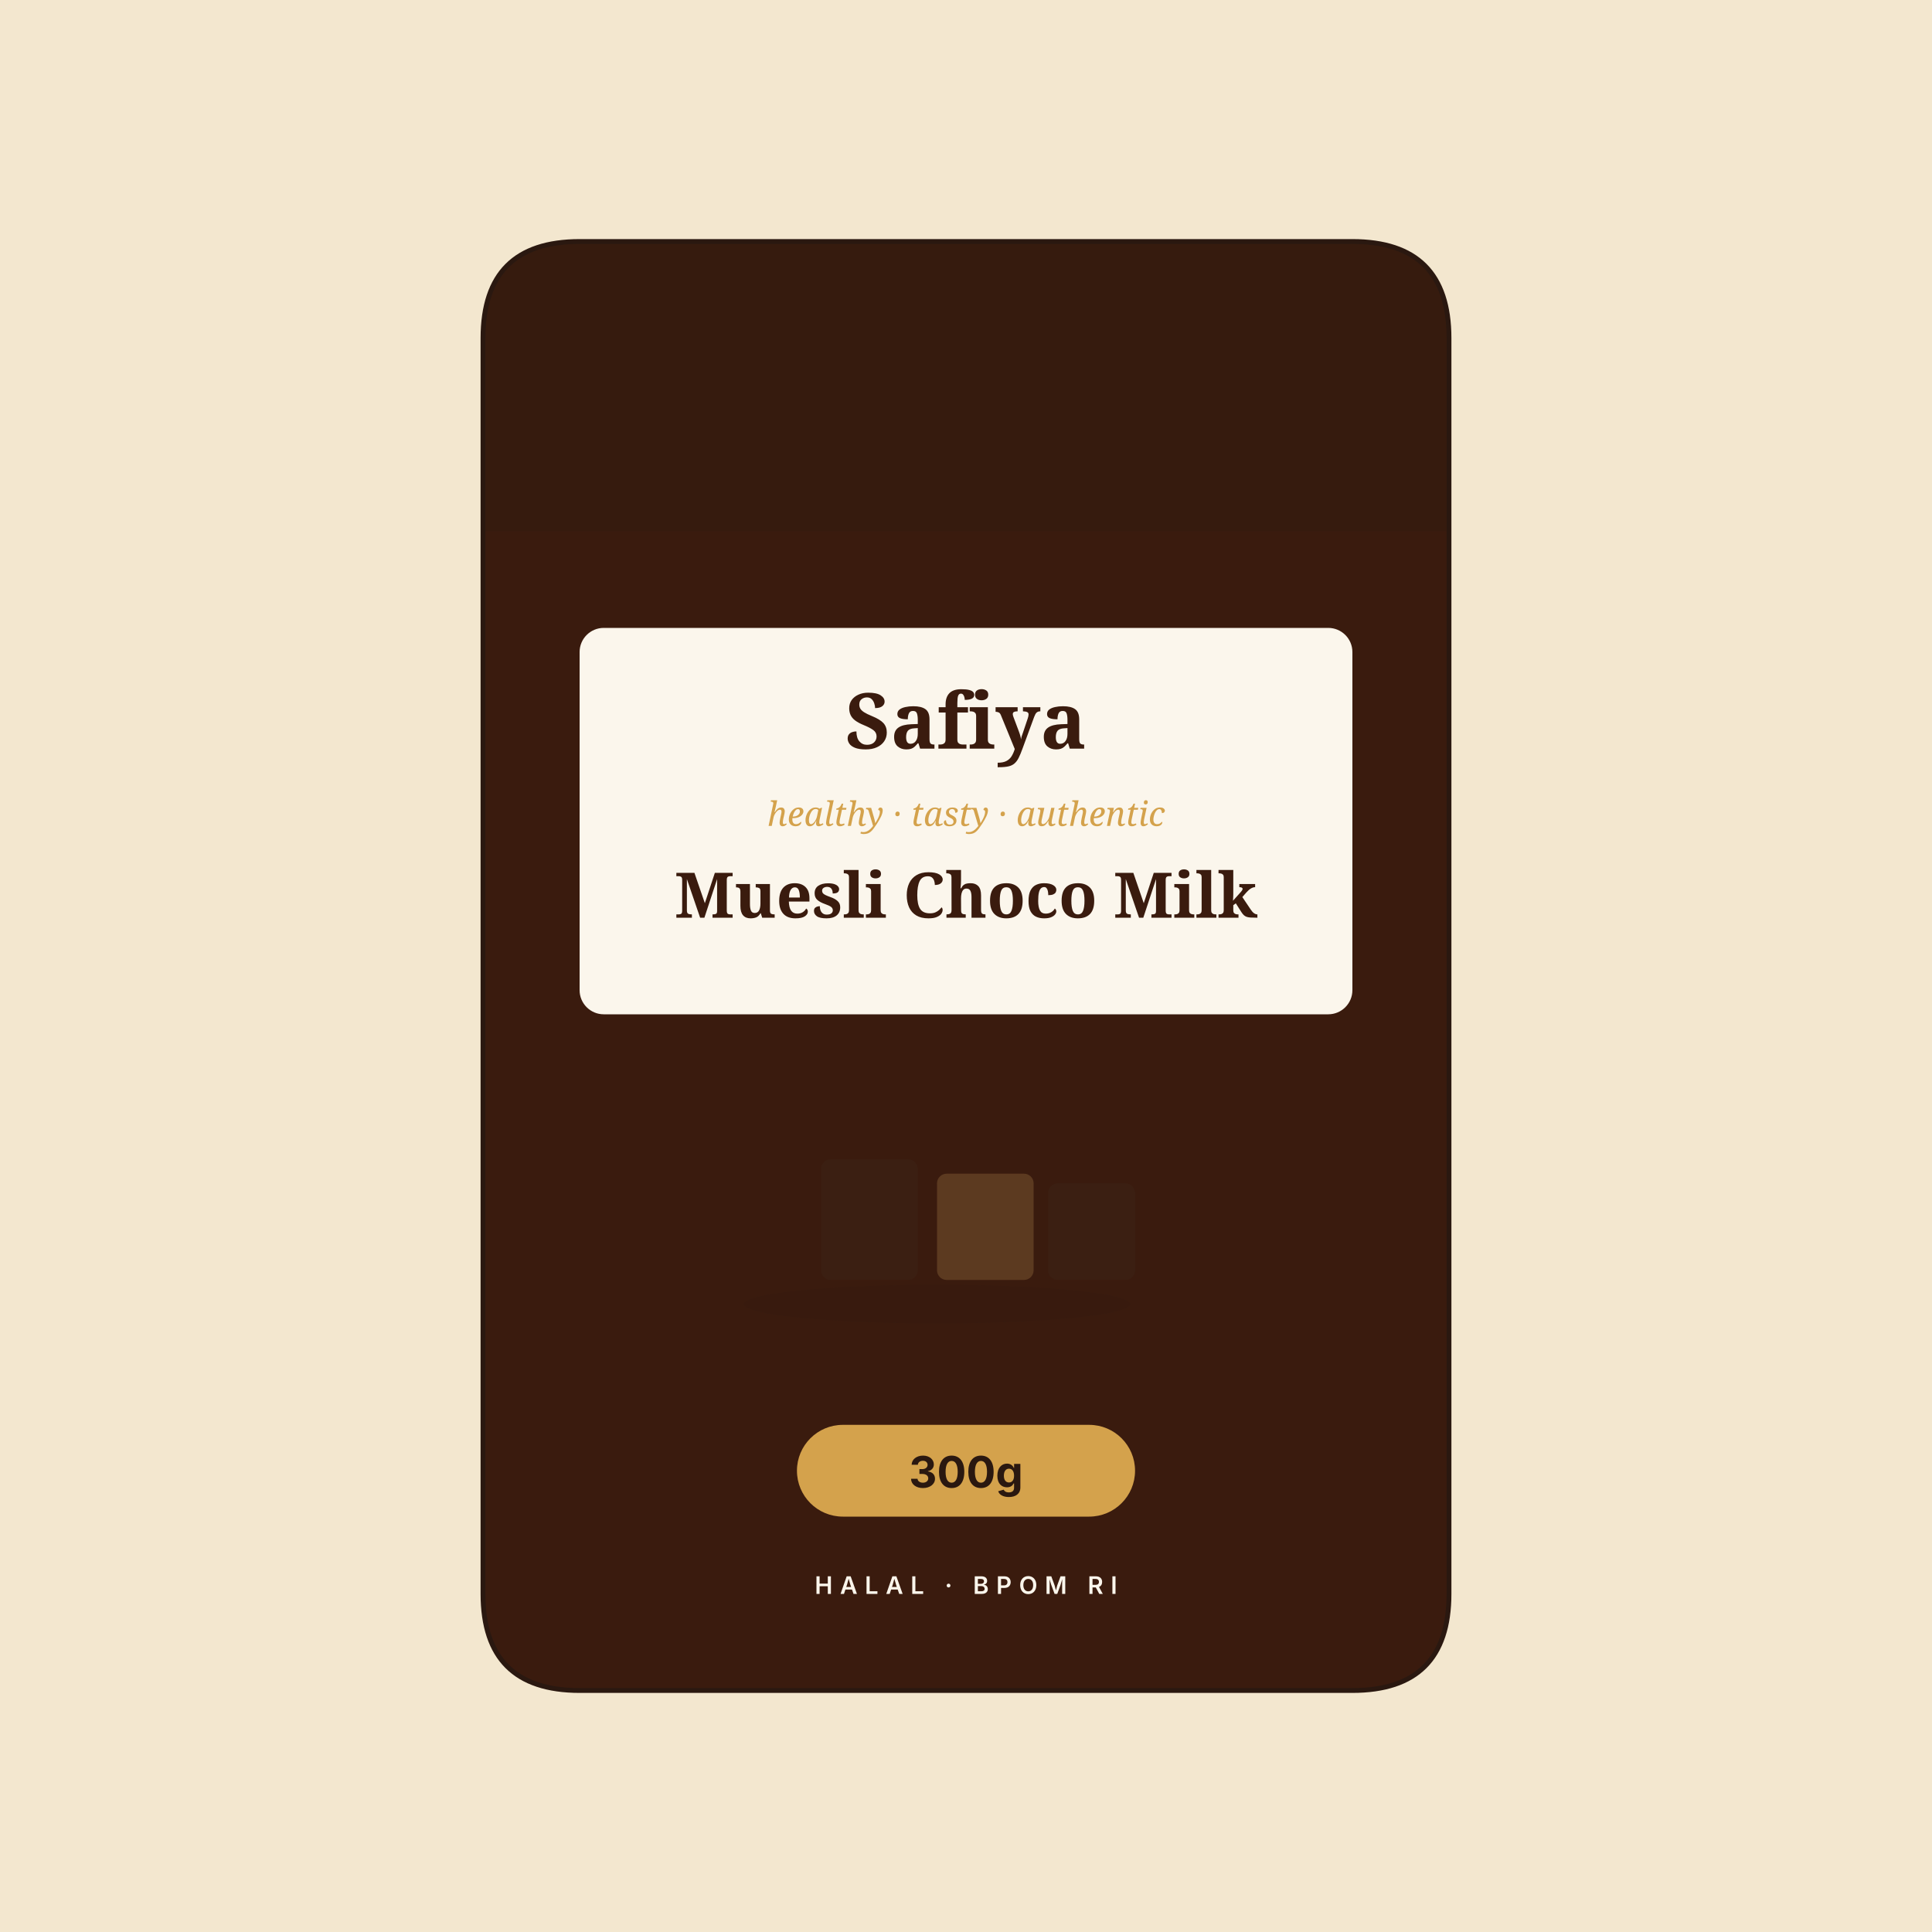
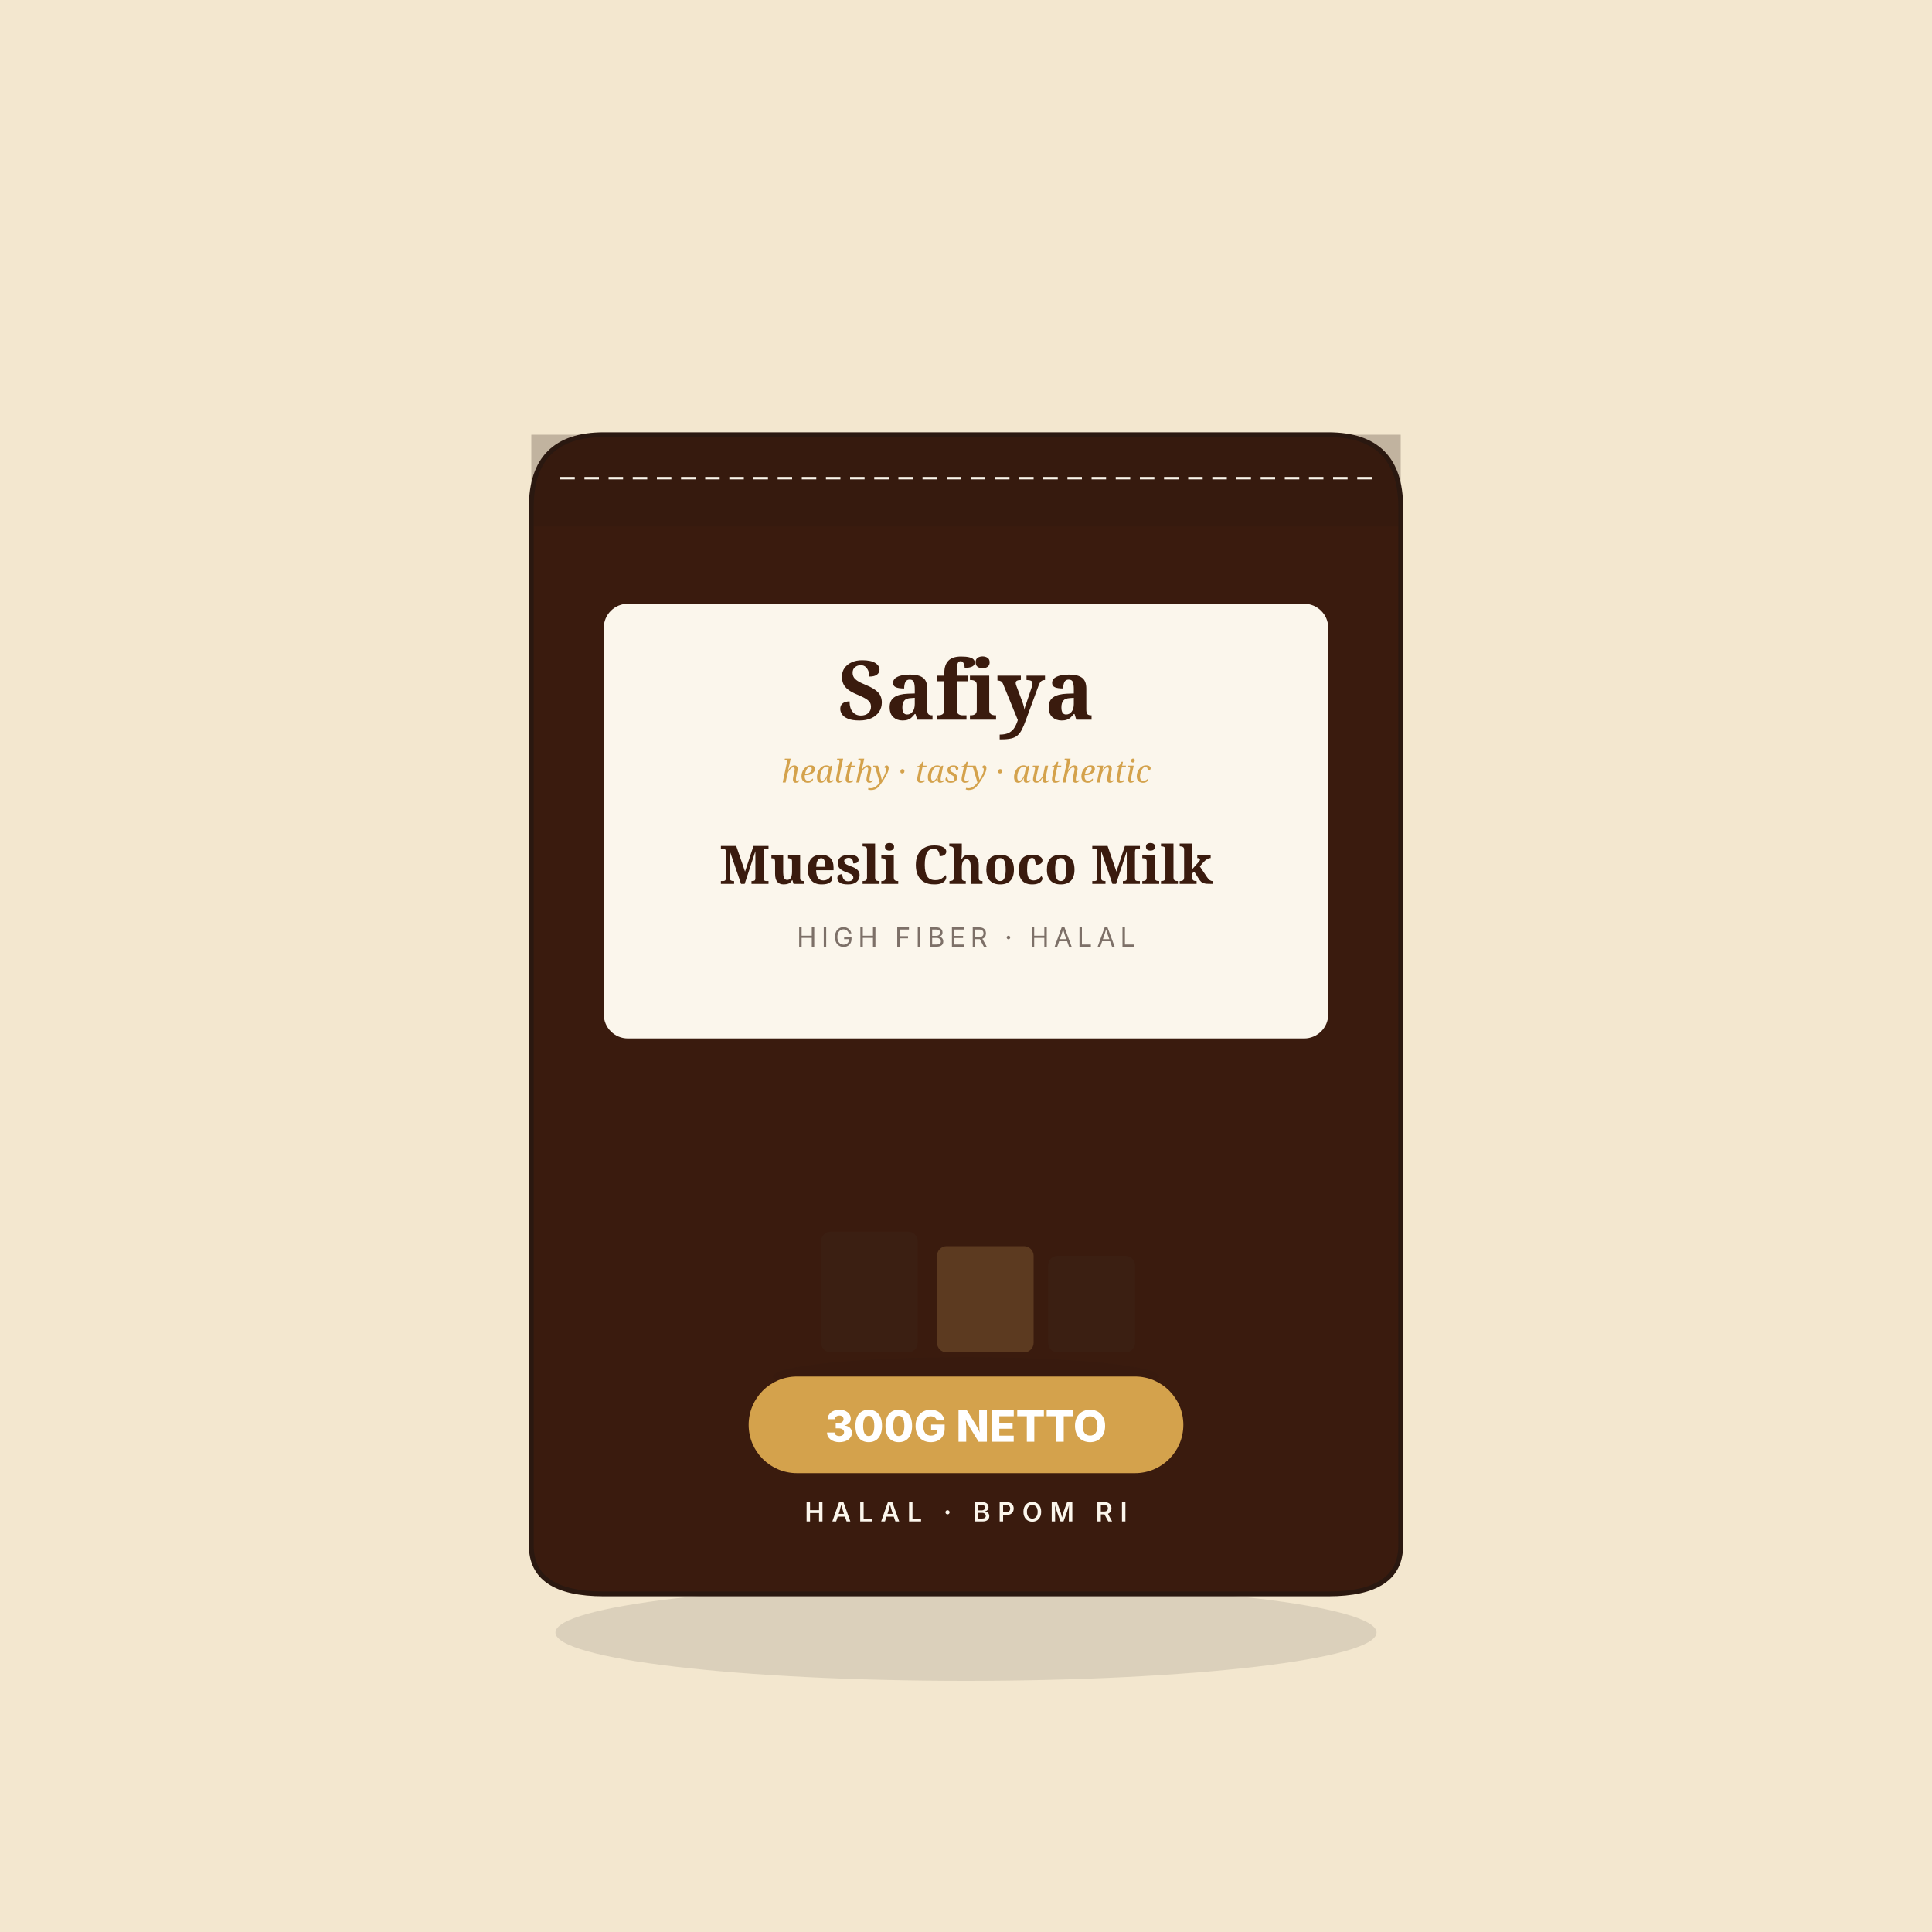
<svg xmlns="http://www.w3.org/2000/svg" viewBox="0 0 800 800" preserveAspectRatio="xMidYMid slice">
  <rect width="800" height="800" fill="#F3E7CF" />
-   <g transform="translate(400,400)">
-     <path d="M -200 -260 Q -200 -300 -160 -300 L 160 -300 Q 200 -300 200 -260 L 200 260 Q 200 300 160 300 L -160 300 Q -200 300 -200 260 Z" fill="#3A1B0E" stroke="#2A1810" stroke-width="2" />
-     <path d="M -200 -260 Q -200 -300 -160 -300 L 160 -300 Q 200 -300 200 -260 L 200 -180 L -200 -180 Z" fill="#2A1810" opacity="0.2" />
-     <rect x="-160" y="-140" width="320" height="160" rx="10" fill="#FBF6EC" />
-     <text x="0" y="-90" font-family="Georgia, serif" font-size="32" font-weight="700" fill="#3A1B0E" text-anchor="middle">Safiya</text>
-     <text x="0" y="-58" font-family="Georgia, serif" font-size="14" font-style="italic" fill="#D4A24C" text-anchor="middle">healthy · tasty · authentic</text>
-     <text x="0" y="-20" font-family="Georgia, serif" font-size="26" font-weight="700" fill="#3A1B0E" text-anchor="middle">Muesli Choco Milk</text>
-     <g transform="translate(0,90)">
+   <g transform="translate(400,420)">
+     <ellipse cx="0" cy="256" rx="170" ry="20" fill="#000" opacity="0.1" />
+     <path d="M -180 -210            Q -180 -240 -150 -240            L 150 -240            Q 180 -240 180 -210            L 180 220            Q 180 240 150 240            L -150 240            Q -180 240 -180 220 Z" fill="#3A1B0E" stroke="#2A1810" stroke-width="2" />
+     <rect x="-180" y="-240" width="360" height="38" fill="#2A1810" opacity="0.25" />
+     <line x1="-168" y1="-222" x2="168" y2="-222" stroke="#FBF6EC" stroke-width="1" stroke-dasharray="6 4" />
+     <rect x="-150" y="-170" width="300" height="180" rx="10" fill="#FBF6EC" />
+     <text x="0" y="-122" font-family="Georgia, serif" font-size="34" font-weight="700" fill="#3A1B0E" text-anchor="middle">Safiya</text>
+     <text x="0" y="-96" font-family="Georgia, serif" font-size="13" font-style="italic" fill="#D4A24C" text-anchor="middle">healthy · tasty · authentic</text>
+     <text x="0" y="-54" font-family="Georgia, serif" font-size="22" font-weight="700" fill="#3A1B0E" text-anchor="middle">Muesli Choco Milk</text>
+     <text x="0" y="-28" font-family="Inter, sans-serif" font-size="11" fill="#2A1810" opacity="0.6" text-anchor="middle" letter-spacing="2">HIGH FIBER · HALAL</text>
+     <g transform="translate(0,100)">
      <rect x="-60" y="-10" width="40" height="50" rx="4" fill="#3B1F12" />
      <rect x="-12" y="-4" width="40" height="44" rx="4" fill="#5C3A20" />
      <rect x="34" y="0" width="36" height="40" rx="4" fill="#3B1F12" />
-       <ellipse cx="-12" cy="50" rx="80" ry="8" fill="#2A1810" opacity="0.18" />
+       <ellipse cx="0" cy="50" rx="80" ry="8" fill="#2A1810" opacity="0.18" />
    </g>
-     <rect x="-70" y="190" width="140" height="38" rx="19" fill="#D4A24C" />
-     <text x="0" y="216" font-family="Inter, sans-serif" font-size="18" font-weight="700" fill="#2A1810" text-anchor="middle">300g</text>
-     <text x="0" y="260" font-family="Inter, sans-serif" font-size="10" font-weight="600" fill="#FBF6EC" text-anchor="middle" letter-spacing="3">HALAL · BPOM RI</text>
+     <rect x="-90" y="150" width="180" height="40" rx="20" fill="#D4A24C" />
+     <text x="0" y="177" font-family="Inter, sans-serif" font-size="18" font-weight="800" fill="#FFFFFF" text-anchor="middle">300G NETTO</text>
+     <text x="0" y="210" font-family="Inter, sans-serif" font-size="11" font-weight="600" fill="#FBF6EC" text-anchor="middle" letter-spacing="3">HALAL · BPOM RI</text>
  </g>
</svg>
